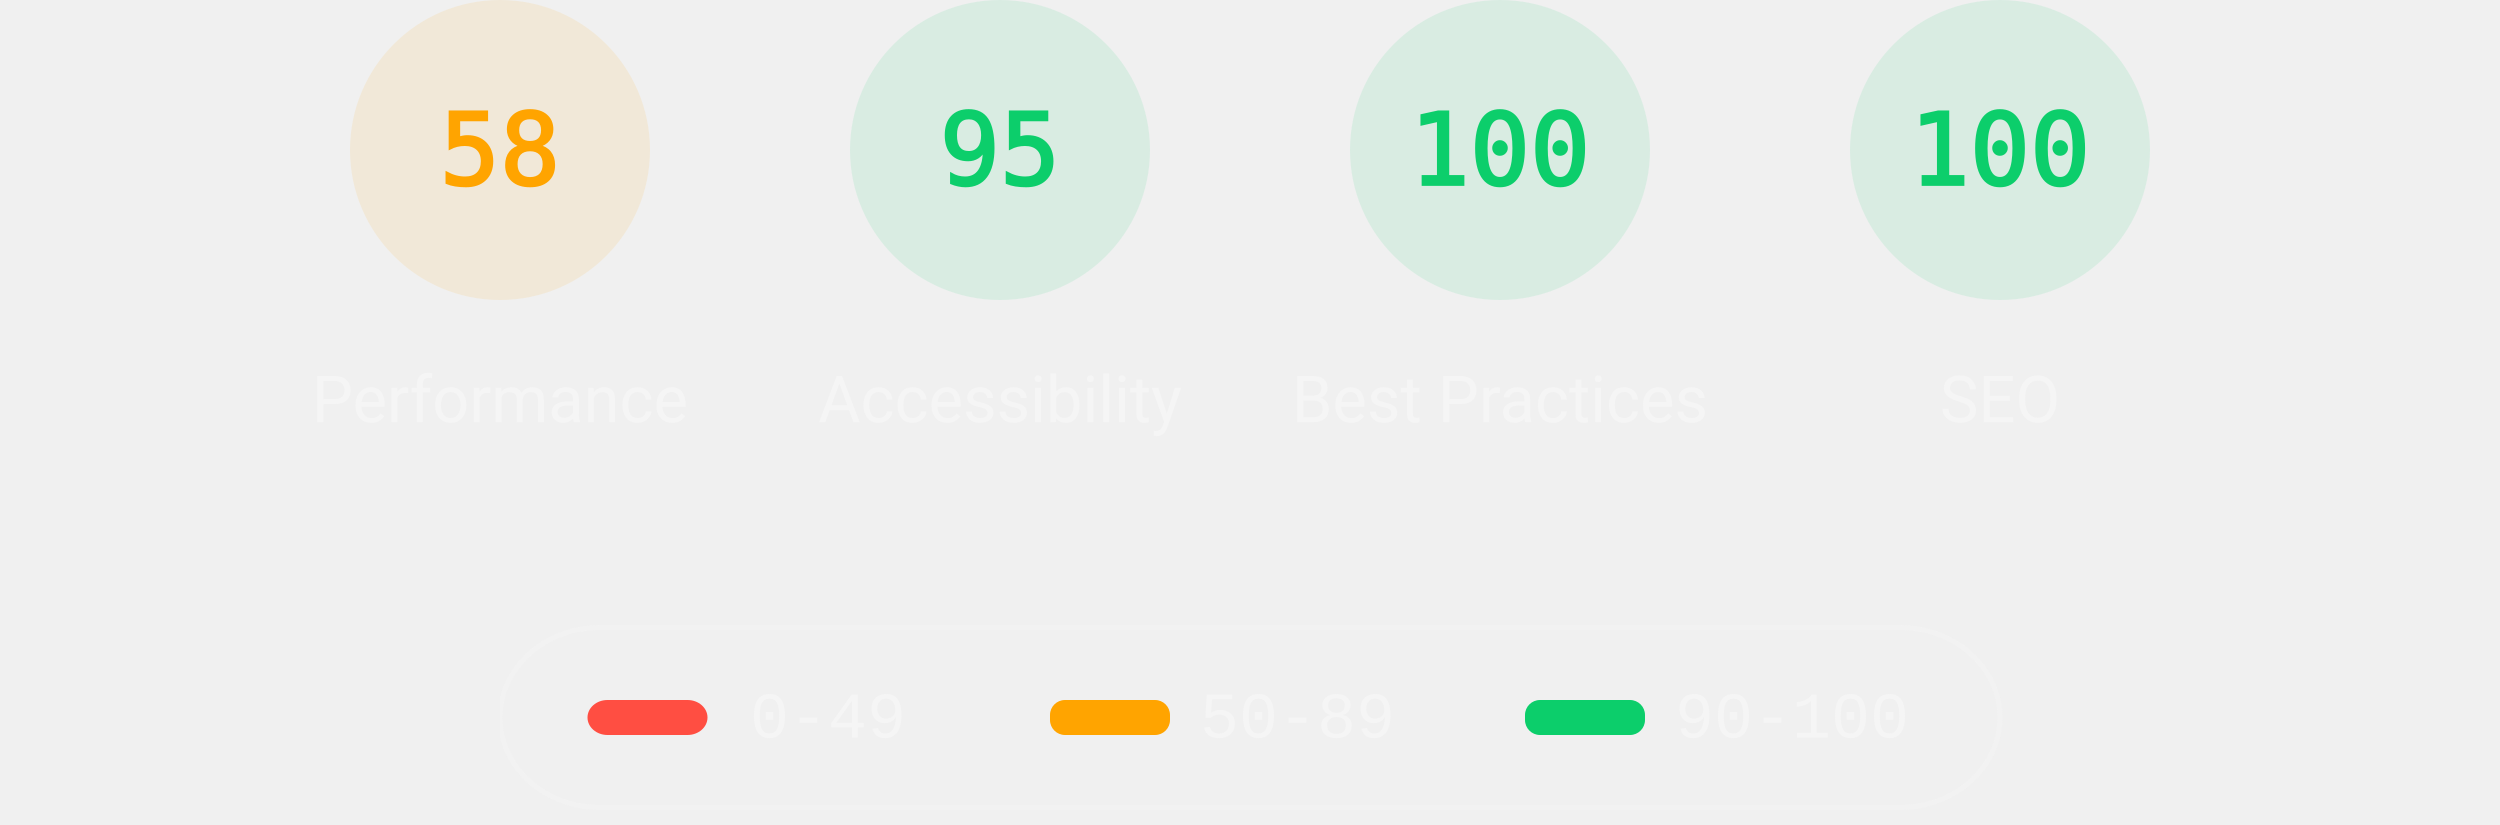
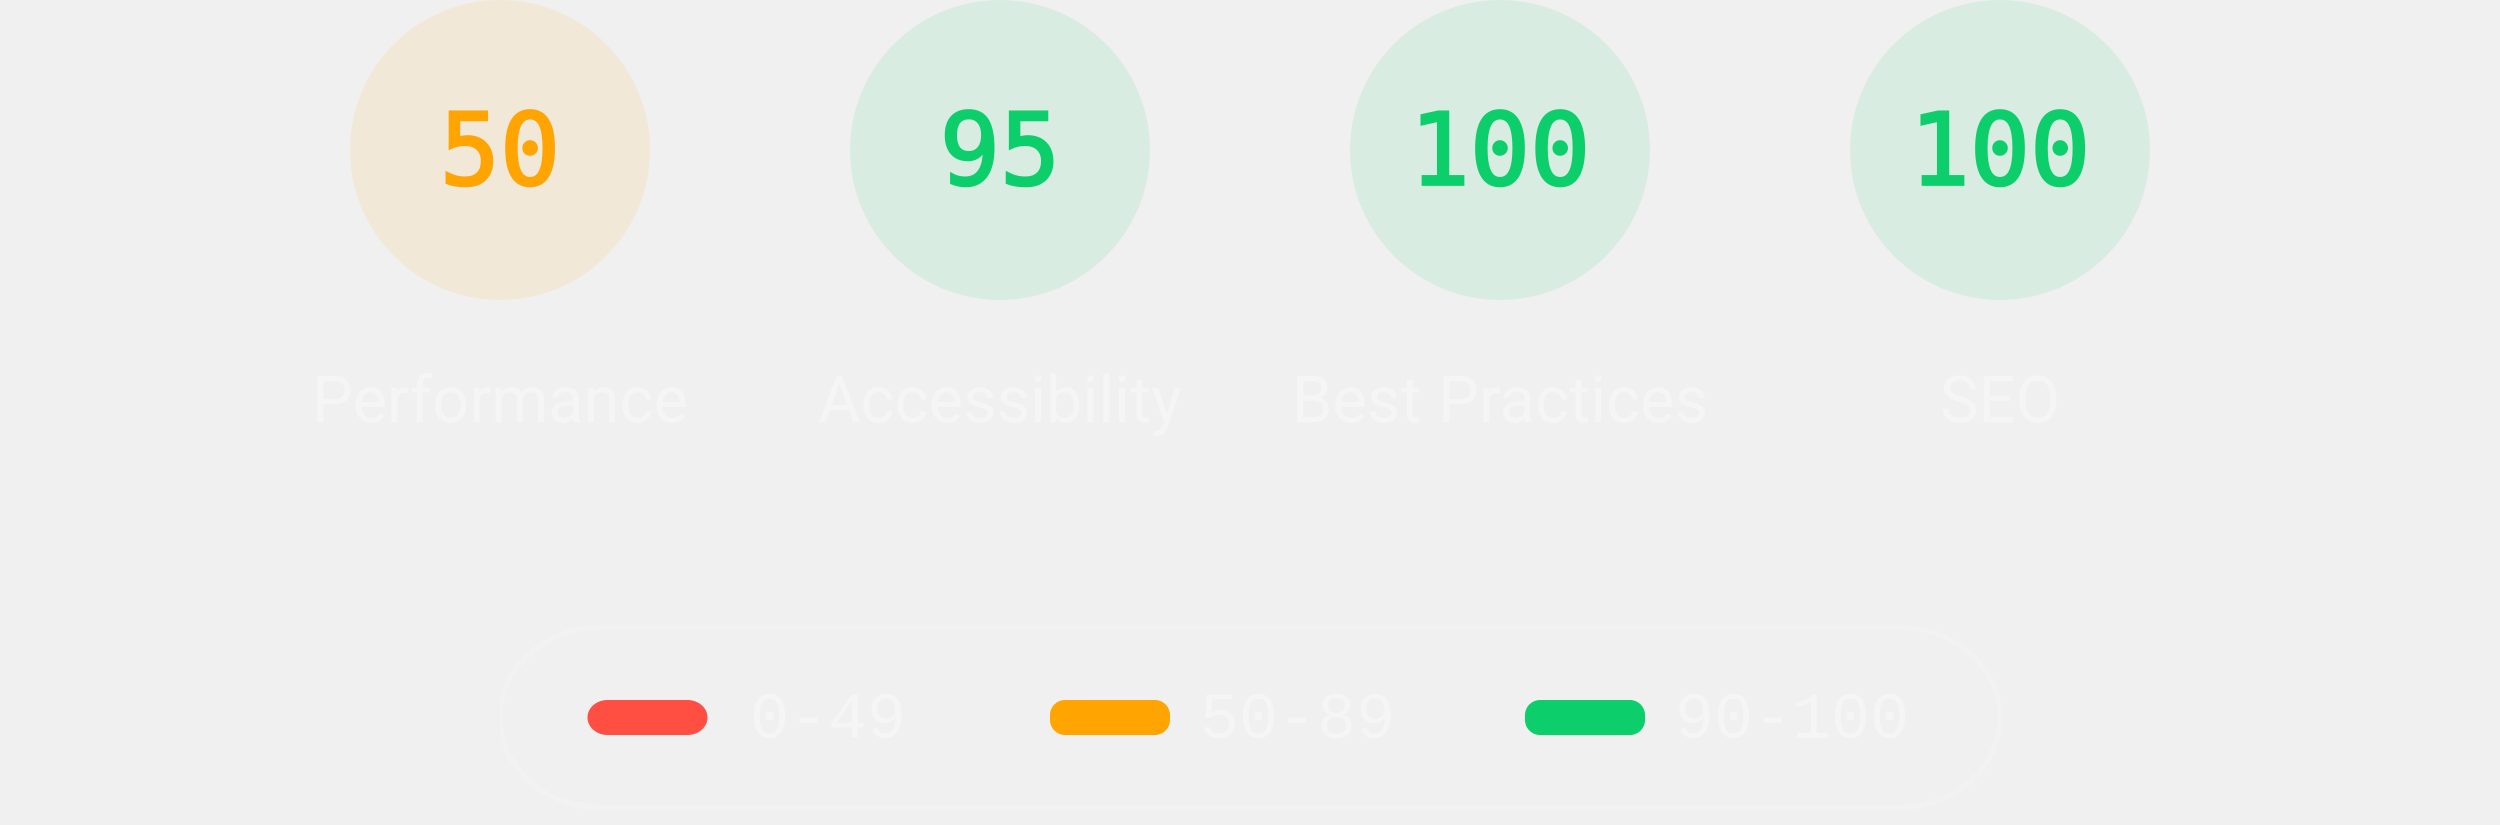
<svg xmlns="http://www.w3.org/2000/svg" class="theme--dark" fill="none" width="1000" height="330">
  <style>
			.gauge-base {
				opacity: 0.1
			}

			.gauge-arc {
				fill: none;
				animation-delay: 250ms;
				stroke-linecap: round;
				transform: rotate(-90deg);
				transform-origin: 100px 60px;
				animation: load-gauge 1s ease forwards
			}

			.guage-text {
				font-size: 40px;
				font-family: monospace;
				text-align: center
			}

			.guage-red {
				color: #ff4e42;
				fill: #ff4e42;
				stroke: #ff4e42
			}
			.guage-orange {
				color: #ffa400;
				fill: #ffa400;
				stroke: #ffa400
			}
			.guage-green {
				color: #0cce6b;
				fill: #0cce6b;
				stroke: #0cce6b
			}
			.theme--agnostic .guage-undefined {
				color: #5c5c5c;
				fill: #5c5c5c;
				stroke: #5c5c5c
			}
			.theme--light .guage-undefined {
				color: #1e1e1e;
				fill: #1e1e1e;
				stroke: #1e1e1e
			}
			.theme--dark .guage-undefined {
				color: #f5f5f5;
				fill: #f5f5f5;
				stroke: #f5f5f5
			}

			.guage-title {
				stroke: none;
				font-size: 26px;
				line-height: 26px;
				font-family: Roboto, Halvetica, Arial, sans-serif
			}
			.metric.guage-title {
				font-family: 'Courier New', Courier, monospace
			}
			.theme--agnostic .guage-title {
				color: #737373;
				fill: #737373
			}
			.theme--light .guage-title {
				color: #212121;
				fill: #212121
			}
			.theme--dark .guage-title {
				color: #f5f5f5;
				fill: #f5f5f5
			}

			@keyframes load-gauge {
				from {
					stroke-dasharray: 0 352.858
				}
			}
			.lh-gauge--pwa__disc {
				fill: #e0e0e0
			}
			.lh-gauge--pwa__logo {
				position: relative;
				fill: #b0b0b0
			}
			.lh-gauge--pwa__invisible {
				display: none
			}
			.lh-gauge--pwa__visible {
				display: inline
			}
			.guage-invisible {
				display: none
			}
			.lh-gauge--pwa__logo--primary-color {
				fill: #304ffe
			}
			.theme--agnostic .lh-gauge--pwa__logo--secondary-color {
				fill: #787878
			}
			.theme--light .lh-gauge--pwa__logo--secondary-color {
				fill: #3d3d3d
			}
			.theme--dark .lh-gauge--pwa__logo--secondary-color {
				fill: #d8b6b6
			}
			.theme--light #svg_2 {
				stroke: #00000022
			}
			.theme--agnostic #svg_2 {
				stroke: #616161
			}
			.theme--light #svg_2 {
				stroke: #00000022
			}
			.theme--dark #svg_2 {
				stroke: #f5f5f566
			}
		</style>
  <svg class="guage-div guage-perf guage-orange" viewBox="0 0 200 200" width="200" height="200" x="100" y="0">
    <circle class="gauge-base" r="56" cx="100" cy="60" stroke-width="8" />
-     <circle class="gauge-arc guage-arc-1" r="56" cx="100" cy="60" stroke-width="8" style="stroke-dasharray: 204.078, 351.858;" />
-     <text class="guage-text" x="100px" y="60px" alignment-baseline="central" dominant-baseline="central" text-anchor="middle">58</text>
+     <circle class="gauge-arc guage-arc-1" r="56" cx="100" cy="60" stroke-width="8" style="stroke-dasharray: 175.929, 351.858;" />
+     <text class="guage-text" x="100px" y="60px" alignment-baseline="central" dominant-baseline="central" text-anchor="middle">50</text>
    <text class="guage-title" x="100px" y="160px" alignment-baseline="central" dominant-baseline="central" text-anchor="middle">Performance</text>
  </svg>
  <svg class="guage-div guage-acc guage-green" viewBox="0 0 200 200" width="200" height="200" x="300" y="0">
    <circle class="gauge-base" r="56" cx="100" cy="60" stroke-width="8" />
    <circle class="gauge-arc guage-arc-2" r="56" cx="100" cy="60" stroke-width="8" style="stroke-dasharray: 334.265, 351.858;" />
    <text class="guage-text" x="100px" y="60px" alignment-baseline="central" dominant-baseline="central" text-anchor="middle">95</text>
    <text class="guage-title" x="100px" y="160px" alignment-baseline="central" dominant-baseline="central" text-anchor="middle">Accessibility</text>
  </svg>
  <svg class="guage-div guage-best guage-green" viewBox="0 0 200 200" width="200" height="200" x="500" y="0">
    <circle class="gauge-base" r="56" cx="100" cy="60" stroke-width="8" />
    <circle class="gauge-arc guage-arc-3" r="56" cx="100" cy="60" stroke-width="8" style="stroke-dasharray: 351.858, 351.858;" />
    <text class="guage-text" x="100px" y="60px" alignment-baseline="central" dominant-baseline="central" text-anchor="middle">100</text>
    <text class="guage-title" x="100px" y="160px" alignment-baseline="central" dominant-baseline="central" text-anchor="middle">Best Practices</text>
  </svg>
  <svg class="guage-div guage-seo guage-green" viewBox="0 0 200 200" width="200" height="200" x="700" y="0">
    <circle class="gauge-base" r="56" cx="100" cy="60" stroke-width="8" />
    <circle class="gauge-arc guage-arc-4" r="56" cx="100" cy="60" stroke-width="8" style="stroke-dasharray: 351.858, 351.858;" />
    <text class="guage-text" x="100px" y="60px" alignment-baseline="central" dominant-baseline="central" text-anchor="middle">100</text>
    <text class="guage-title" x="100px" y="160px" alignment-baseline="central" dominant-baseline="central" text-anchor="middle">SEO</text>
  </svg>
  <svg class="guage-div guage-pwa guage-invisible" viewBox="0 0 200 200" width="200" height="200" x="900" y="0">
    <svg viewBox="0 0 60 60" width="112" height="112" x="44" y="4">
      <defs>
        <linearGradient id="lh-gauge--pwa__check-circle__gradient-0" x1="50%" y1="0%" x2="50%" y2="100%">
          <stop stop-color="#00C852" offset="0%" />
          <stop stop-color="#009688" offset="100%" />
        </linearGradient>
        <linearGradient id="lh-gauge--pwa__installable__shadow-gradient-0" x1="76.056%" x2="24.111%" y1="82.995%" y2="24.735%">
          <stop stop-color="#A5D6A7" offset="0%" />
          <stop stop-color="#80CBC4" offset="100%" />
        </linearGradient>
        <linearGradient id="lh-gauge--pwa__fast-reliable__shadow-gradient-0" x1="76.056%" y1="82.995%" x2="25.678%" y2="26.493%">
          <stop stop-color="#64B5F6" offset="0%" />
          <stop stop-color="#2979FF" offset="100%" />
        </linearGradient>
        <g id="lh-gauge--pwa__fast-reliable-badge-0">
          <circle fill="#FFFFFF" cx="10" cy="10" r="10" />
          <path fill="#304FFE" d="M10 3.58l5.25 2.34v3.5c0 3.23-2.24 6.26-5.25 7-3.01-.74-5.25-3.77-5.25-7v-3.5L10 3.58zm-.47 10.74l2.76-4.83.03-.07c.04-.08 0-.24-.22-.24h-1.64l.47-3.26h-.47l-2.7 4.77c-.02.01.05-.1-.04.05-.09.16-.1.31.18.31h1.63l-.47 3.27h.47z" />
        </g>
        <g id="lh-gauge--pwa__installable-badge-0">
          <circle fill="#FFFFFF" cx="10" cy="10" r="10" />
          <path fill="#009688" d="M10 4.167A5.835 5.835 0 0 0 4.167 10 5.835 5.835 0 0 0 10 15.833 5.835 5.835 0 0 0 15.833 10 5.835 5.835 0 0 0 10 4.167zm2.917 6.416h-2.334v2.334H9.417v-2.334H7.083V9.417h2.334V7.083h1.166v2.334h2.334v1.166z" />
        </g>
      </defs>
      <g stroke="none" fill-rule="nonzero">
        <circle class="lh-gauge--pwa__disc" cx="30" cy="30" r="30" />
        <g class="lh-gauge--pwa__logo">
          <path d="M35.66 19.39l.7-1.75h2L37.4 15 38.6 12l3.4 9h-2.51l-.58-1.61z" />
          <path d="M33.52 21l3.65-9h-2.42l-2.5 5.82L30.5 12h-1.86l-1.9 5.82-1.35-2.65-1.21 3.72L25.4 21h2.38l1.72-5.2 1.64 5.2z" />
          <path fill-rule="nonzero" d="M20.3 17.91h1.48c.45 0 .85-.05 1.2-.15l.39-1.18 1.07-3.3a2.64 2.64 0 0 0-.28-.37c-.55-.6-1.36-.91-2.42-.91H18v9h2.3V17.9zm1.96-3.84c.22.22.33.5.33.87 0 .36-.1.65-.29.87-.2.23-.59.35-1.15.35h-.86v-2.41h.87c.52 0 .89.1 1.1.32z" />
        </g>
        <rect class="lh-gauge--pwa__component lh-gauge--pwa__na-line lh-gauge--pwa__invisible" fill="#FFFFFF" x="20" y="32" width="20" height="4" rx="2" />
        <g class="lh-gauge--pwa__component lh-gauge--pwa__fast-reliable-badge lh-gauge--pwa__invisible" transform="translate(20, 29)">
          <path fill="url(#lh-gauge--pwa__fast-reliable__shadow-gradient-0)" d="M33.63 19.49A30 30 0 0 1 16.2 30.36L3 17.14 17.14 3l16.49 16.49z" />
          <use href="#lh-gauge--pwa__fast-reliable-badge-0" />
        </g>
        <g class="lh-gauge--pwa__component lh-gauge--pwa__installable-badge lh-gauge--pwa__invisible" transform="translate(20, 29)">
          <path fill="url(#lh-gauge--pwa__installable__shadow-gradient-0)" d="M33.629 19.487c-4.272 5.453-10.391 9.39-17.415 10.869L3 17.142 17.142 3 33.63 19.487z" />
          <use href="#lh-gauge--pwa__installable-badge-0" />
        </g>
        <g class="lh-gauge--pwa__component lh-gauge--pwa__fast-reliable-installable-badges lh-gauge--pwa__invisible">
          <g transform="translate(8, 29)">
            <path fill="url(#lh-gauge--pwa__fast-reliable__shadow-gradient-0)" d="M16.321 30.463L3 17.143 17.142 3l22.365 22.365A29.864 29.864 0 0 1 22 31c-1.942 0-3.84-.184-5.679-.537z" />
            <use href="#lh-gauge--pwa__fast-reliable-badge-0" />
          </g>
          <g transform="translate(32, 29)">
            <path fill="url(#lh-gauge--pwa__installable__shadow-gradient-0)" d="M25.982 11.84a30.107 30.107 0 0 1-13.08 15.203L3 17.143 17.142 3l8.84 8.84z" />
            <use href="#lh-gauge--pwa__installable-badge-0" />
          </g>
        </g>
        <g class="lh-gauge--pwa__component lh-gauge--pwa__check-circle lh-gauge--pwa__invisible" transform="translate(18, 28)">
          <circle fill="#FFFFFF" cx="12" cy="12" r="12" />
          <path fill="url(#lh-gauge--pwa__check-circle__gradient-0)" d="M12 2a10 10 0 1 0 0 20 10 10 0 0 0 0-20zm-2 15l-5-5 1.41-1.41L10 14.17l7.59-7.59L19 8l-9 9z" />
        </g>
      </g>
    </svg>
    <text class="guage-title" y="160px" alignment-baseline="central" dominant-baseline="central" text-anchor="middle">
      <tspan x="100px" dy="-6px">Progressive</tspan>
      <tspan x="100px" dy="30px">Web App</tspan>
    </text>
  </svg>
  <svg width="604" height="76" x="200" y="250">
    <g>
      <rect fill="none" id="canvas_background" height="80" width="604" y="-1" x="-1" />
      <g display="none" overflow="visible" y="0" x="0" height="100%" width="100%" id="canvasGrid">
        <rect fill="url(#gridpattern)" stroke-width="0" y="0" x="0" height="100%" width="100%" />
      </g>
    </g>
    <g>
      <rect fill-opacity="0" stroke-width="2" rx="40" id="svg_2" height="72" width="600" y="1" x="0" fill="#000000" />
      <rect stroke="#000" rx="8" id="svg_3" height="14" width="48" y="30" x="35" stroke-opacity="null" stroke-width="0" fill="#ff4e42" />
      <rect stroke="#000" rx="6" id="svg_4" height="14" width="48" y="30" x="220" stroke-opacity="null" stroke-width="0" fill="#ffa400" />
      <rect stroke="#000" rx="6" id="svg_5" height="14" width="48" y="30" x="410" stroke-opacity="null" stroke-width="0" fill="#0cce6b" />
      <text class="metric guage-title" xml:space="preserve" text-anchor="start" font-size="26" id="svg_6" y="45" x="100" stroke-opacity="null" stroke-width="0" stroke="#000">0-49</text>
      <text class="metric guage-title" xml:space="preserve" text-anchor="start" font-size="26" id="svg_7" y="45" x="280" stroke-opacity="null" stroke-width="0" stroke="#000">50-89</text>
      <text class="metric guage-title" xml:space="preserve" text-anchor="start" font-size="26" id="svg_8" y="45" x="470" stroke-opacity="null" stroke-width="0" stroke="#000">90-100</text>
    </g>
  </svg>
</svg>
